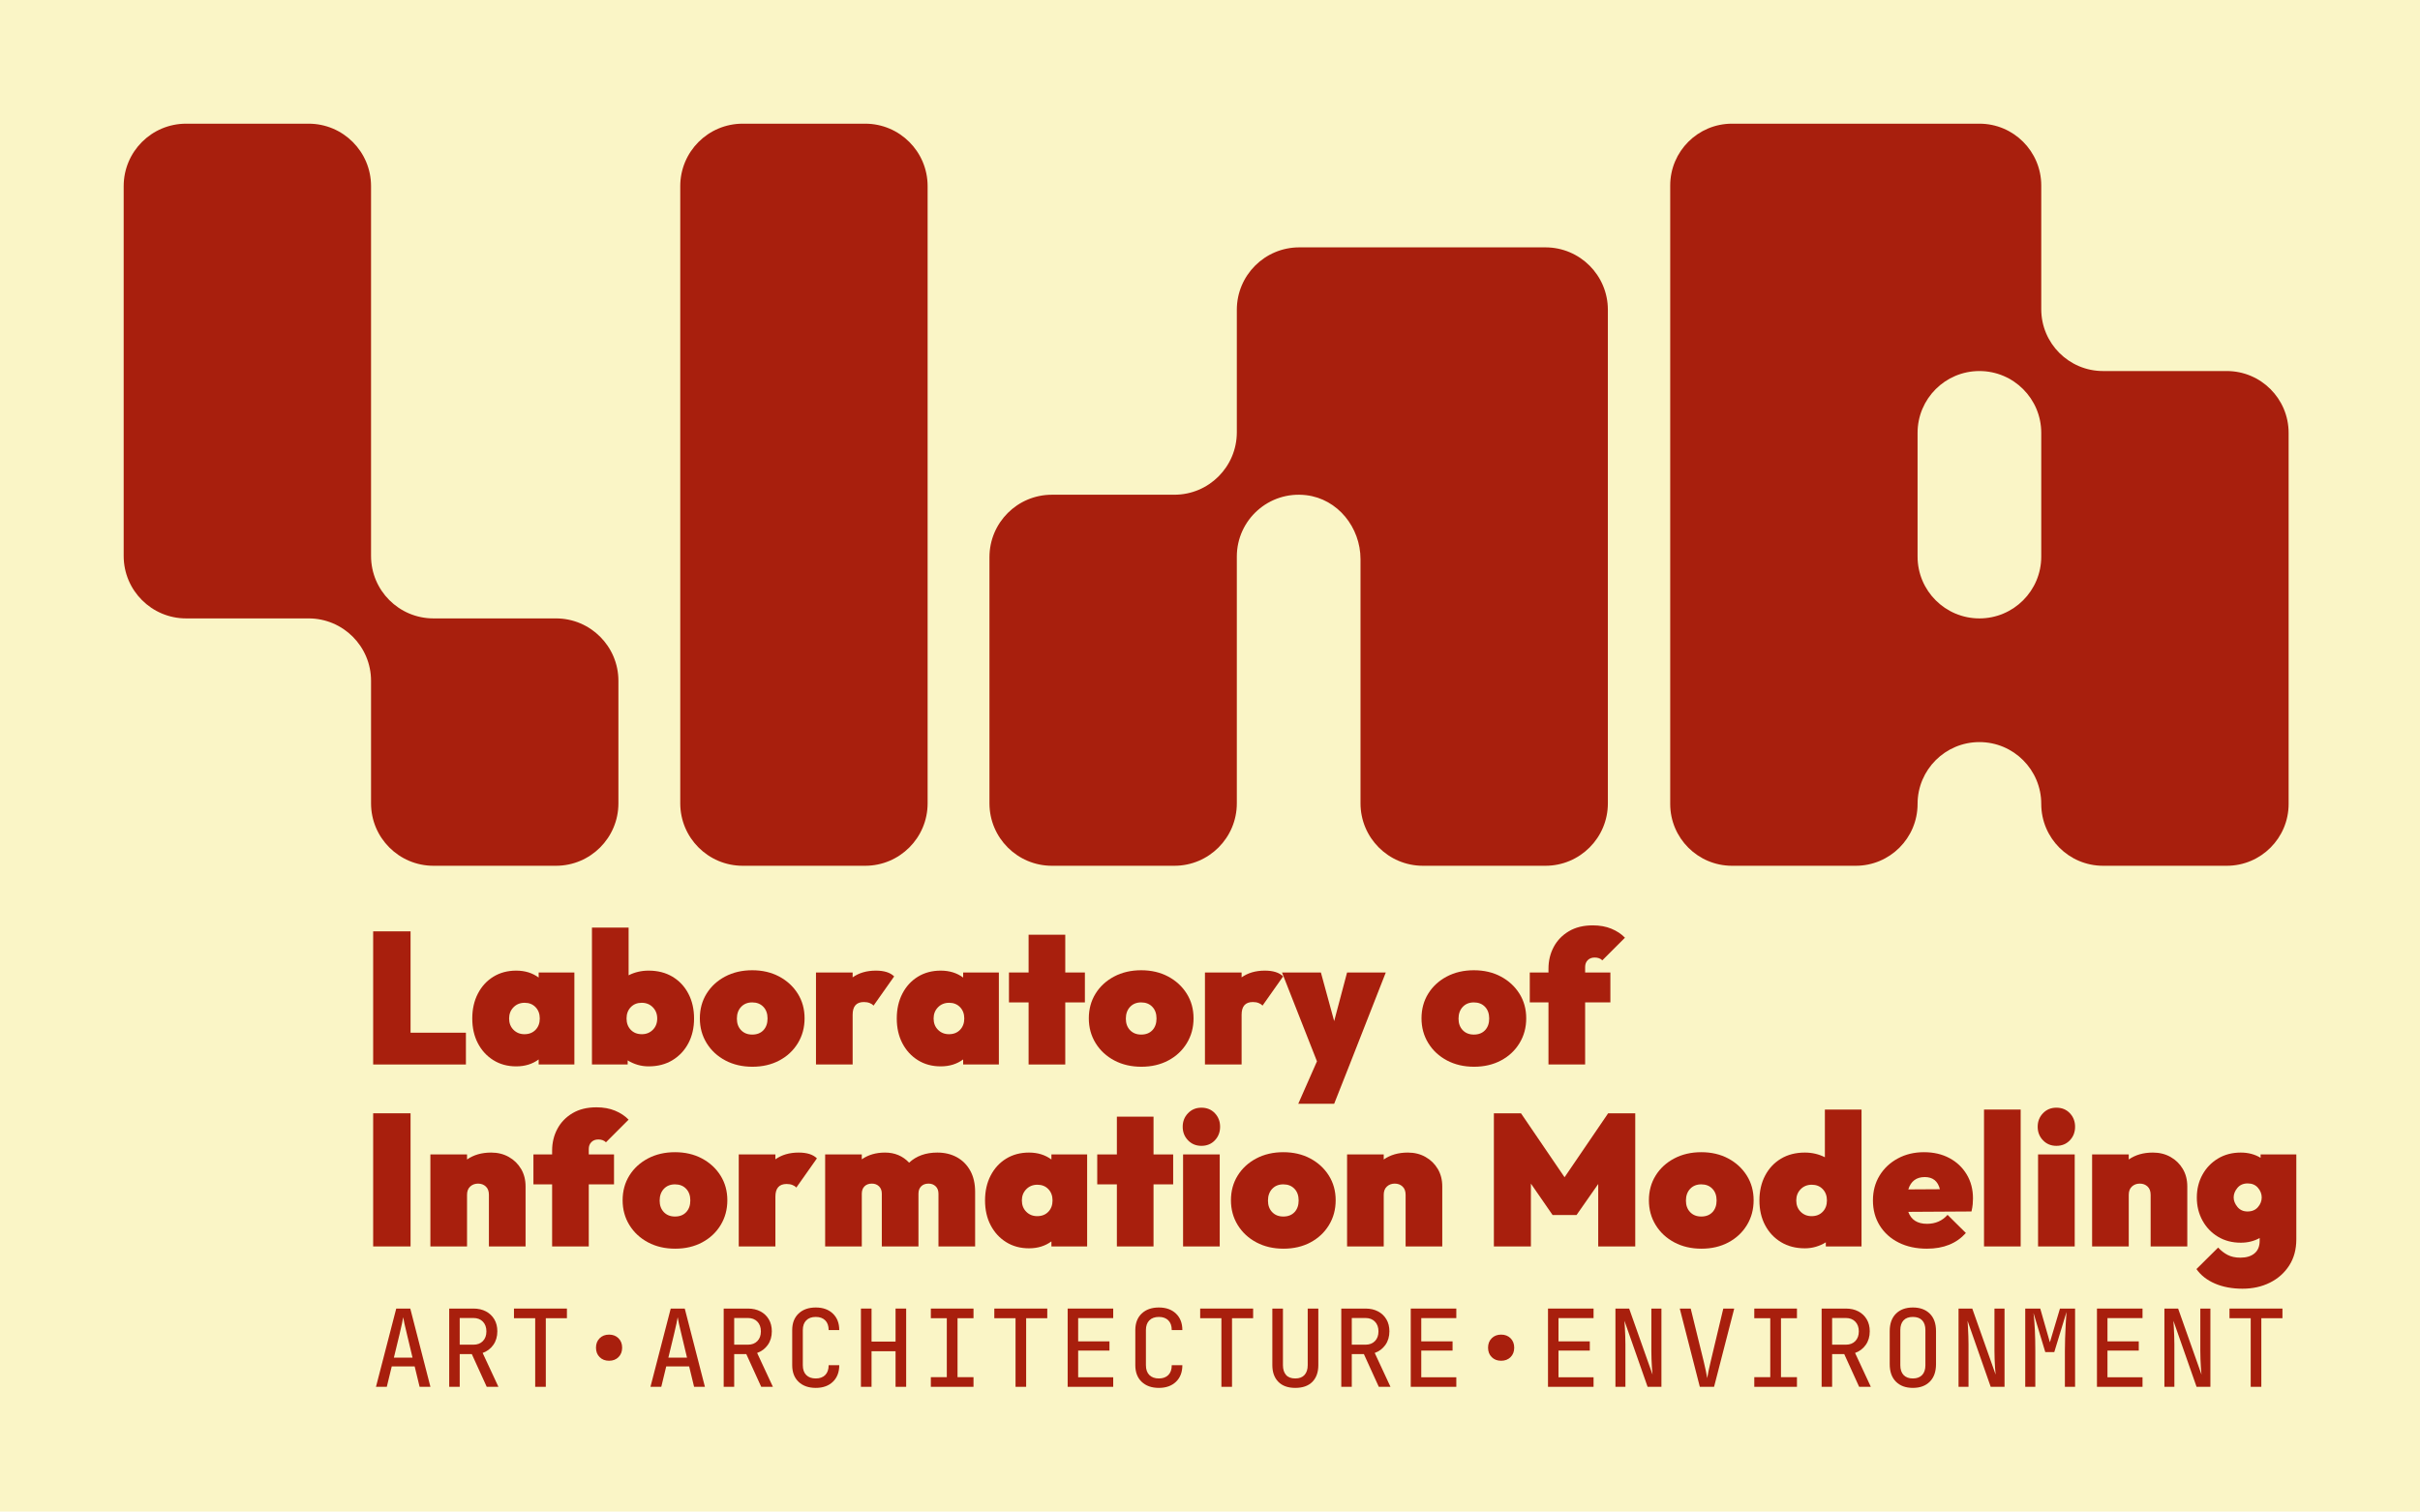
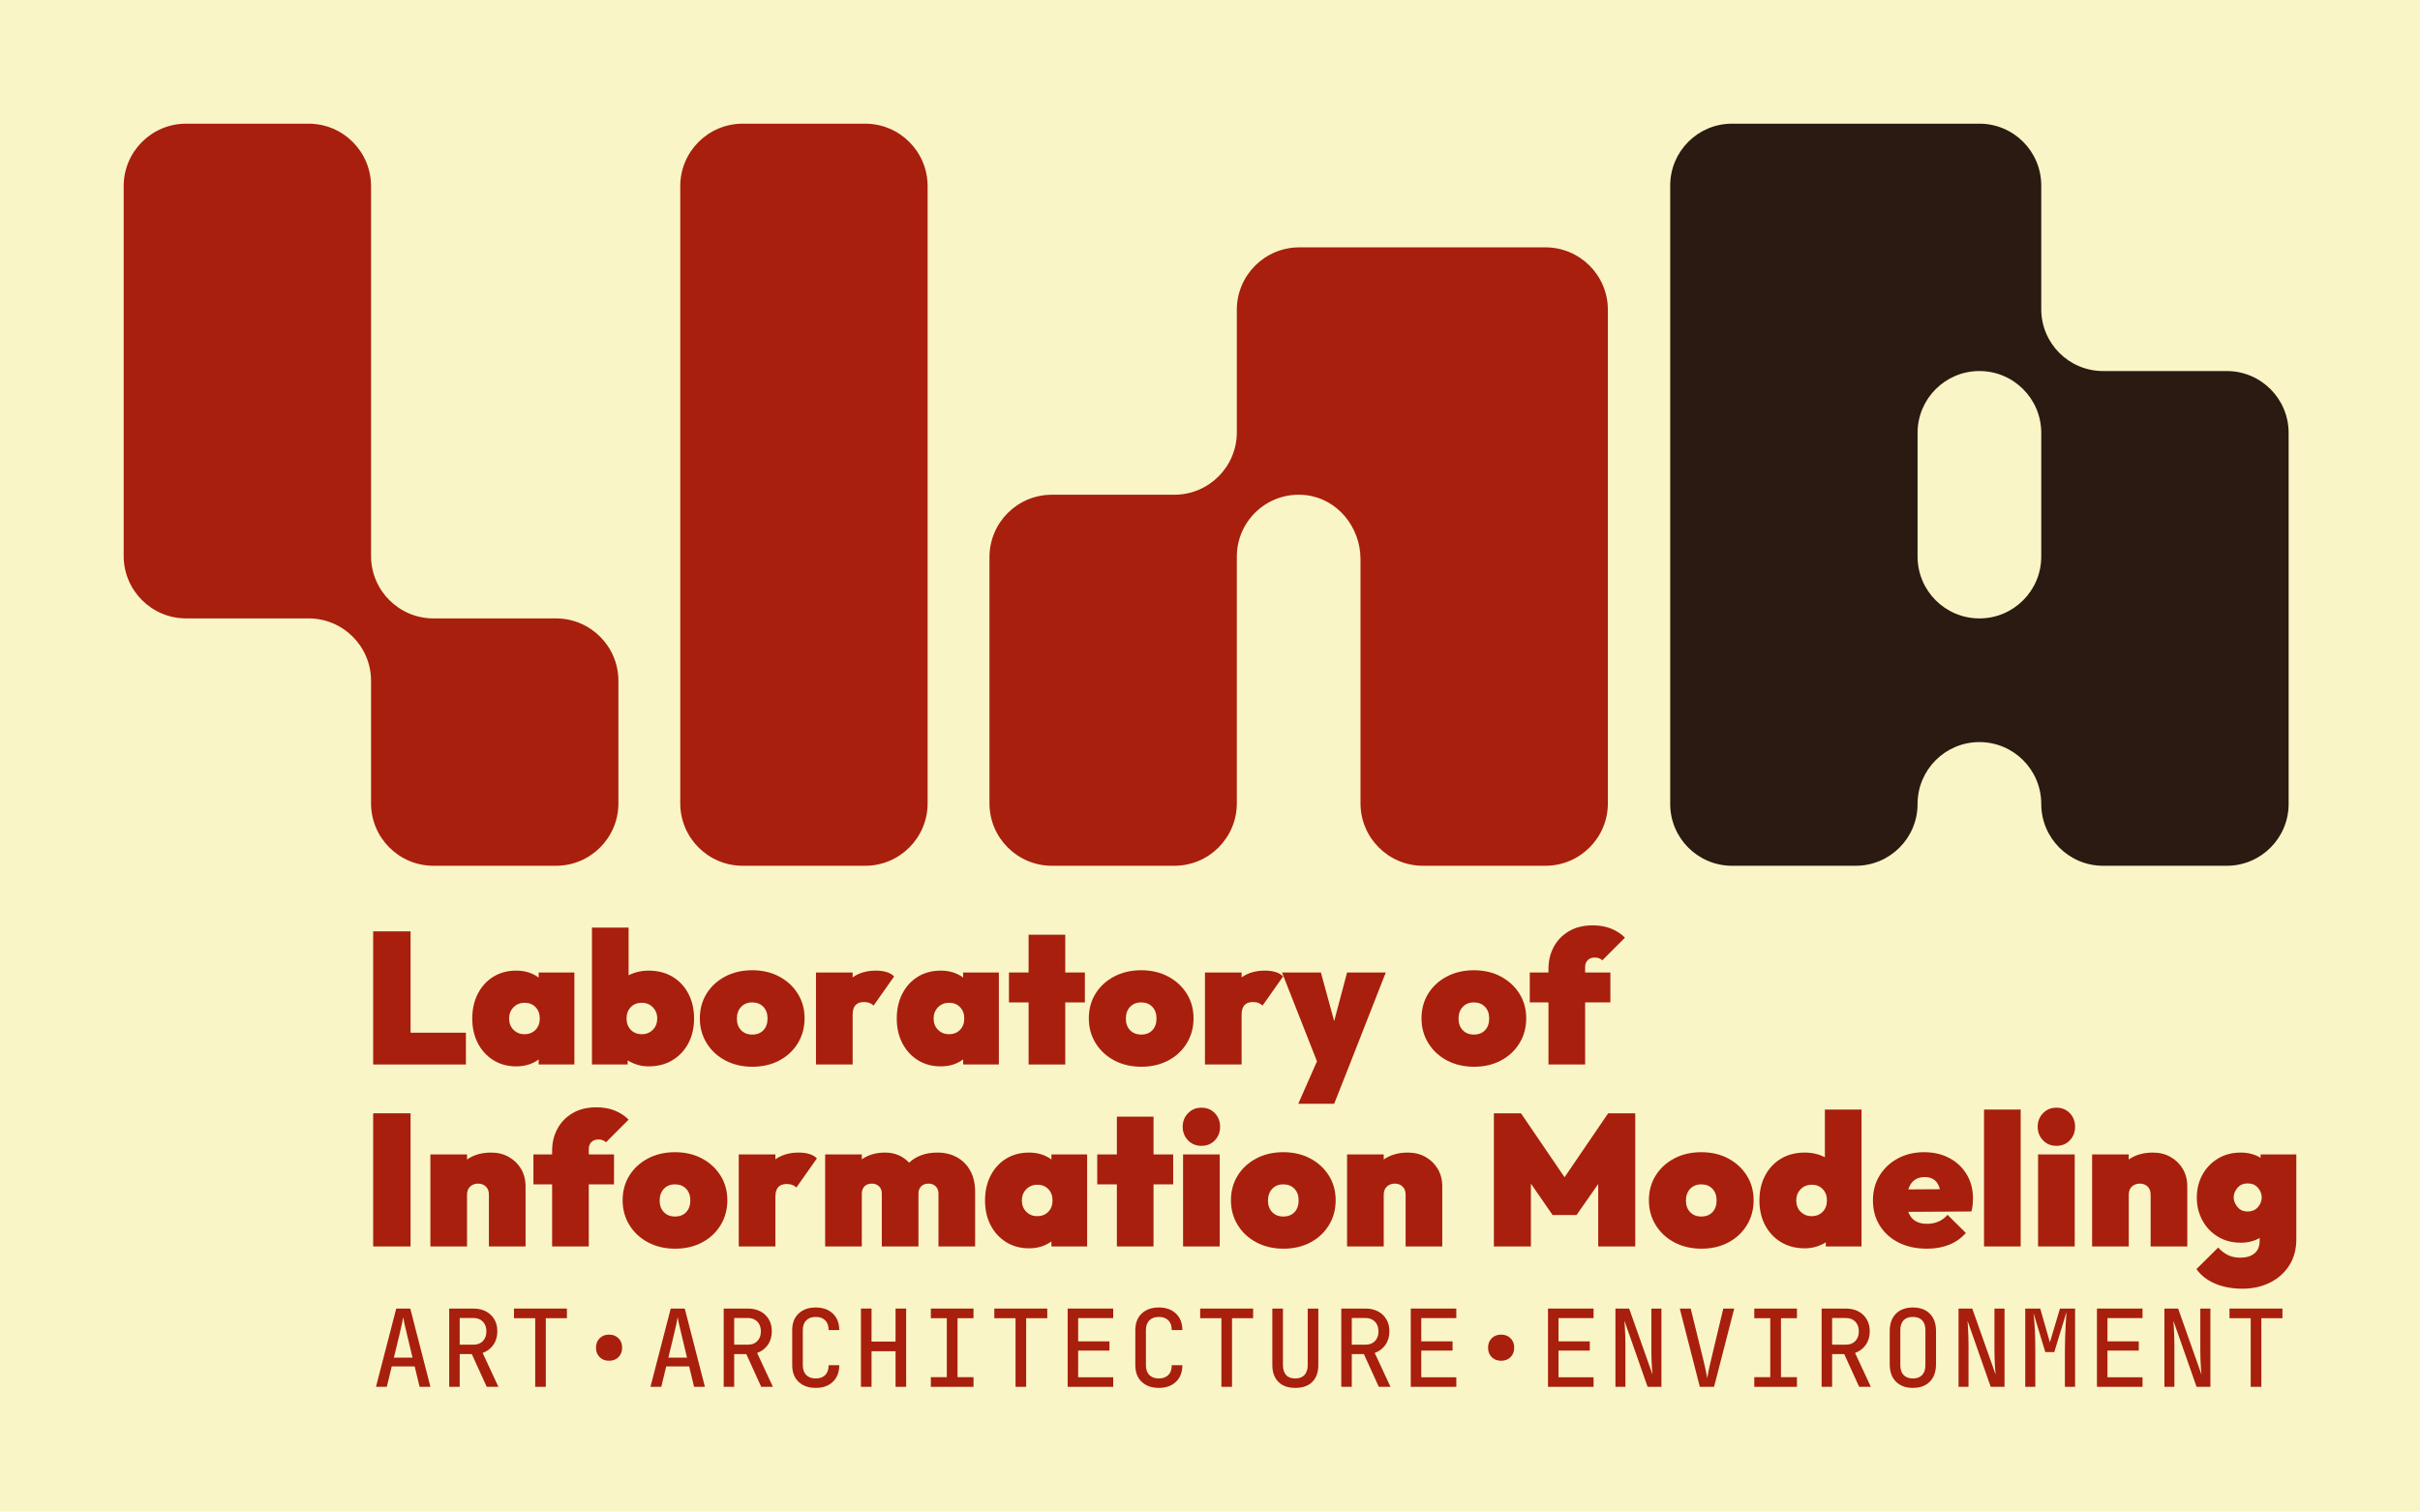
<svg xmlns="http://www.w3.org/2000/svg" viewBox="0 0 1222.89 763.842" width="293.49" height="183.32" role="img" aria-label="LINA — Laboratory of Information Modeling">
  <rect width="1222.89" height="763.842" fill="#FAF5C6" />
  <g transform="translate(62.5 62.5)">
    <g id="horiz-preto2">
-       <path d="M0.25 31.25A31.25 31.25 0 0 1 31.5 0L156.5 0A31.25 31.25 0 0 1 187.75 31.25L187.75 93.75A31.25 31.25 0 0 0 219 125L281.5 125A31.25 31.25 0 0 1 312.75 156.25L312.75 343.75A31.25 31.25 0 0 1 281.5 375L219 375A31.25 31.25 0 0 1 187.75 343.75L187.75 343.75A31.25 31.25 0 0 0 156.5 312.5L156.5 312.5A31.25 31.25 0 0 0 125.25 343.75L125.25 343.75A31.25 31.25 0 0 1 94 375L31.5 375A31.25 31.25 0 0 1 0.25 343.75ZM187.75 156.25A31.25 31.25 0 0 0 156.5 125L156.5 125A31.25 31.25 0 0 0 125.25 156.25L125.25 218.75A31.25 31.25 0 0 0 156.5 250L156.5 250A31.25 31.25 0 0 0 187.75 218.75Z" fill="#A81F0D" fill-rule="evenodd" transform="matrix(1 0 0 1 781.25 0)" />
+       <path d="M0.25 31.25A31.25 31.25 0 0 1 31.5 0L156.5 0A31.25 31.25 0 0 1 187.75 31.25L187.75 93.75A31.25 31.25 0 0 0 219 125L281.5 125A31.25 31.25 0 0 1 312.75 156.25L312.75 343.75A31.25 31.25 0 0 1 281.5 375L219 375A31.25 31.25 0 0 1 187.75 343.75L187.75 343.75A31.25 31.25 0 0 0 156.5 312.5L156.5 312.5A31.25 31.25 0 0 0 125.25 343.75L125.25 343.75A31.25 31.25 0 0 1 94 375L31.5 375A31.25 31.25 0 0 1 0.25 343.75ZM187.75 156.25A31.25 31.25 0 0 0 156.5 125L156.5 125A31.25 31.25 0 0 0 125.25 156.25L125.25 218.75A31.25 31.25 0 0 0 156.5 250L156.5 250A31.25 31.25 0 0 0 187.75 218.75Z" fill="#2A1A12" fill-rule="evenodd" transform="matrix(1 0 0 1 781.25 0)" />
      <path d="M750 94.054 L750 343.446 C750 360.871 735.871 375 718.446 375 L656.554 375 C639.129 375 625 360.871 625 343.446 L625 220.063 C625 204.025 613.496 189.621 597.575 187.729 C578.617 185.475 562.5 200.242 562.5 218.75 L562.5 343.446 C562.5 360.871 548.371 375 530.946 375 L469.054 375 C451.629 375 437.5 360.871 437.5 343.446 L437.5 219.054 C437.5 201.629 451.629 187.5 469.054 187.5 L530.946 187.5 C548.371 187.5 562.5 173.371 562.5 155.946 L562.5 94.054 C562.5 76.629 576.629 62.5 594.054 62.5 L718.446 62.5 C735.871 62.5 750 76.629 750 94.054" fill="#A81F0D" />
      <path d="M406.25 31.554 L406.25 343.446 C406.25 360.871 392.121 375 374.696 375 L312.804 375 C295.379 375 281.25 360.871 281.25 343.446 L281.25 31.554 C281.25 14.129 295.379 0 312.804 0 L374.696 0 C392.121 0 406.25 14.129 406.25 31.554" fill="#A81F0D" />
      <path d="M250 281.554 L250 343.446 C250 360.871 235.871 375 218.446 375 L156.554 375 C139.129 375 125 360.871 125 343.446 L125 281.554 C125 264.129 110.871 250 93.446 250 L31.554 250 C14.129 250 0 235.871 0 218.446 L0 31.554 C0 14.129 14.129 0 31.554 0 L93.446 0 C110.871 0 125 14.129 125 31.554 L125 218.446 C125 235.871 139.129 250 156.554 250 L218.446 250 C235.871 250 250 264.129 250 281.554" fill="#A81F0D" />
      <g>
        <g>
          <path d="M126.067 475.423 L126.067 408.14 L144.966 408.14 L144.966 459.358 L172.938 459.358 L172.938 475.423 Z" fill="#A81F0D" />
          <path d="M198.358 476.368 C194.011 476.368 190.168 475.329 186.829 473.25 C183.49 471.171 180.876 468.32 178.986 464.698 C177.096 461.075 176.151 456.901 176.151 452.176 C176.151 447.452 177.096 443.262 178.986 439.608 C180.876 435.954 183.49 433.104 186.829 431.056 C190.168 429.009 194.011 427.985 198.358 427.985 C202.768 427.985 206.548 429.15 209.698 431.481 L209.698 428.93 L227.747 428.93 L227.747 475.423 L209.698 475.423 L209.698 472.872 C206.548 475.203 202.768 476.368 198.358 476.368 Z M202.516 460.114 C204.847 460.114 206.721 459.374 208.139 457.894 C209.556 456.413 210.265 454.507 210.265 452.176 C210.265 449.846 209.556 447.94 208.139 446.459 C206.721 444.979 204.878 444.239 202.61 444.239 C200.342 444.239 198.468 444.995 196.988 446.507 C195.507 448.019 194.767 449.909 194.767 452.176 C194.767 454.507 195.507 456.413 196.988 457.894 C198.468 459.374 200.311 460.114 202.516 460.114 Z" fill="#A81F0D" />
          <path d="M236.63 475.423 L236.63 406.25 L255.152 406.25 L255.152 430.347 C258.238 428.772 261.609 427.985 265.263 427.985 C269.862 427.985 273.878 429.009 277.311 431.056 C280.745 433.104 283.422 435.954 285.344 439.608 C287.265 443.262 288.226 447.452 288.226 452.176 C288.226 456.901 287.265 461.075 285.344 464.698 C283.422 468.32 280.745 471.171 277.311 473.25 C273.878 475.329 269.862 476.368 265.263 476.368 C263.31 476.368 261.436 476.1 259.64 475.565 C257.845 475.029 256.191 474.289 254.679 473.344 L254.679 475.423 Z M261.861 460.114 C264.066 460.114 265.909 459.374 267.389 457.894 C268.87 456.413 269.61 454.507 269.61 452.176 C269.61 449.909 268.87 448.019 267.389 446.507 C265.909 444.995 264.034 444.239 261.766 444.239 C259.498 444.239 257.656 444.979 256.238 446.459 C254.821 447.94 254.112 449.846 254.112 452.176 C254.112 454.507 254.821 456.413 256.238 457.894 C257.656 459.374 259.53 460.114 261.861 460.114 Z" fill="#A81F0D" />
          <path d="M317.709 476.557 C312.607 476.557 308.055 475.502 304.054 473.391 C300.054 471.281 296.904 468.367 294.605 464.65 C292.305 460.933 291.155 456.744 291.155 452.082 C291.155 447.42 292.289 443.262 294.557 439.608 C296.825 435.954 299.96 433.072 303.96 430.962 C307.96 428.851 312.512 427.796 317.615 427.796 C322.718 427.796 327.254 428.851 331.223 430.962 C335.192 433.072 338.326 435.954 340.625 439.608 C342.925 443.262 344.075 447.42 344.075 452.082 C344.075 456.744 342.941 460.933 340.673 464.65 C338.405 468.367 335.286 471.281 331.317 473.391 C327.348 475.502 322.812 476.557 317.709 476.557 Z M317.615 460.303 C320.009 460.303 321.899 459.563 323.285 458.083 C324.671 456.602 325.364 454.633 325.364 452.176 C325.364 449.72 324.655 447.751 323.238 446.27 C321.82 444.79 319.946 444.05 317.615 444.05 C315.284 444.05 313.41 444.806 311.992 446.318 C310.575 447.83 309.866 449.814 309.866 452.271 C309.866 454.665 310.575 456.602 311.992 458.083 C313.41 459.563 315.284 460.303 317.615 460.303 Z" fill="#A81F0D" />
          <path d="M349.839 475.423 L349.839 428.93 L368.361 428.93 L368.361 431.387 C371.574 429.119 375.479 427.985 380.078 427.985 C384.299 427.985 387.386 428.961 389.339 430.914 L378.944 445.656 C378.503 445.152 377.858 444.727 377.007 444.38 C376.157 444.034 375.164 443.861 374.031 443.861 C370.251 443.861 368.361 446.003 368.361 450.286 L368.361 475.423 Z" fill="#A81F0D" />
          <path d="M412.868 476.368 C408.521 476.368 404.678 475.329 401.34 473.25 C398.001 471.171 395.386 468.32 393.496 464.698 C391.606 461.075 390.661 456.901 390.661 452.176 C390.661 447.452 391.606 443.262 393.496 439.608 C395.386 435.954 398.001 433.104 401.34 431.056 C404.678 429.009 408.521 427.985 412.868 427.985 C417.278 427.985 421.058 429.15 424.208 431.481 L424.208 428.93 L442.257 428.93 L442.257 475.423 L424.208 475.423 L424.208 472.872 C421.058 475.203 417.278 476.368 412.868 476.368 Z M417.026 460.114 C419.357 460.114 421.231 459.374 422.649 457.894 C424.066 456.413 424.775 454.507 424.775 452.176 C424.775 449.846 424.066 447.94 422.649 446.459 C421.231 444.979 419.389 444.239 417.121 444.239 C414.853 444.239 412.979 444.995 411.498 446.507 C410.018 448.019 409.277 449.909 409.277 452.176 C409.277 454.507 410.018 456.413 411.498 457.894 C412.979 459.374 414.821 460.114 417.026 460.114 Z" fill="#A81F0D" />
          <path d="M457.282 475.423 L457.282 444.05 L447.36 444.05 L447.36 428.93 L457.282 428.93 L457.282 409.841 L475.804 409.841 L475.804 428.93 L485.726 428.93 L485.726 444.05 L475.804 444.05 L475.804 475.423 Z" fill="#A81F0D" />
          <path d="M514.264 476.557 C509.161 476.557 504.61 475.502 500.609 473.391 C496.609 471.281 493.459 468.367 491.159 464.65 C488.86 460.933 487.71 456.744 487.71 452.082 C487.71 447.42 488.844 443.262 491.112 439.608 C493.38 435.954 496.514 433.072 500.515 430.962 C504.515 428.851 509.067 427.796 514.17 427.796 C519.273 427.796 523.809 428.851 527.777 430.962 C531.746 433.072 534.881 435.954 537.18 439.608 C539.479 443.262 540.629 447.42 540.629 452.082 C540.629 456.744 539.495 460.933 537.227 464.65 C534.959 468.367 531.841 471.281 527.872 473.391 C523.903 475.502 519.367 476.557 514.264 476.557 Z M514.17 460.303 C516.564 460.303 518.454 459.563 519.84 458.083 C521.226 456.602 521.919 454.633 521.919 452.176 C521.919 449.72 521.21 447.751 519.792 446.27 C518.375 444.79 516.501 444.05 514.17 444.05 C511.839 444.05 509.964 444.806 508.547 446.318 C507.13 447.83 506.421 449.814 506.421 452.271 C506.421 454.665 507.13 456.602 508.547 458.083 C509.964 459.563 511.839 460.303 514.17 460.303 Z" fill="#A81F0D" />
          <path d="M546.394 475.423 L546.394 428.93 L564.916 428.93 L564.916 431.387 C568.129 429.119 572.035 427.985 576.633 427.985 C580.854 427.985 583.941 428.961 585.894 430.914 L575.499 445.656 C575.058 445.152 574.413 444.727 573.562 444.38 C572.712 444.034 571.72 443.861 570.586 443.861 C566.806 443.861 564.916 446.003 564.916 450.286 L564.916 475.423 Z" fill="#A81F0D" />
          <path d="M593.548 495.268 L602.998 473.817 L585.327 428.93 L604.982 428.93 L611.692 453.499 L618.212 428.93 L637.773 428.93 L619.535 475.423 L611.692 495.268 Z" fill="#A81F0D" />
          <path d="M682.377 476.557 C677.274 476.557 672.722 475.502 668.722 473.391 C664.721 471.281 661.571 468.367 659.272 464.65 C656.972 460.933 655.823 456.744 655.823 452.082 C655.823 447.42 656.957 443.262 659.225 439.608 C661.492 435.954 664.627 433.072 668.627 430.962 C672.628 428.851 677.179 427.796 682.282 427.796 C687.385 427.796 691.921 428.851 695.89 430.962 C699.859 433.072 702.993 435.954 705.292 439.608 C707.592 443.262 708.742 447.42 708.742 452.082 C708.742 456.744 707.608 460.933 705.34 464.65 C703.072 468.367 699.953 471.281 695.984 473.391 C692.015 475.502 687.48 476.557 682.377 476.557 Z M682.282 460.303 C684.676 460.303 686.566 459.563 687.952 458.083 C689.338 456.602 690.031 454.633 690.031 452.176 C690.031 449.72 689.322 447.751 687.905 446.27 C686.487 444.79 684.613 444.05 682.282 444.05 C679.951 444.05 678.077 444.806 676.659 446.318 C675.242 447.83 674.533 449.814 674.533 452.271 C674.533 454.665 675.242 456.602 676.659 458.083 C678.077 459.563 679.951 460.303 682.282 460.303 Z" fill="#A81F0D" />
          <path d="M719.986 475.423 L719.986 444.05 L710.536 444.05 L710.536 428.93 L719.986 428.93 L719.986 427.04 C719.986 423.008 720.868 419.338 722.632 416.031 C724.396 412.723 726.947 410.077 730.286 408.093 C733.625 406.108 737.657 405.116 742.382 405.116 C745.91 405.116 749.044 405.683 751.785 406.817 C754.525 407.951 756.809 409.463 758.636 411.353 L747.202 422.787 C746.257 421.842 744.965 421.37 743.327 421.37 C741.878 421.37 740.713 421.811 739.831 422.693 C738.949 423.575 738.508 424.74 738.508 426.189 L738.508 428.93 L751.265 428.93 L751.265 444.05 L738.508 444.05 L738.508 475.423 Z" fill="#A81F0D" />
        </g>
        <g>
          <path d="M126.067 567.366 L126.067 500.083 L144.966 500.083 L144.966 567.366 Z" fill="#A81F0D" />
          <path d="M154.983 567.366 L154.983 520.873 L173.505 520.873 L173.505 523.425 C176.844 521.094 180.907 519.928 185.695 519.928 C189.034 519.928 192.011 520.668 194.625 522.149 C197.24 523.629 199.303 525.645 200.815 528.197 C202.327 530.748 203.083 533.693 203.083 537.032 L203.083 567.366 L184.561 567.366 L184.561 541.285 C184.561 539.458 184.041 538.056 183.002 537.08 C181.963 536.103 180.655 535.615 179.08 535.615 C177.505 535.615 176.182 536.103 175.111 537.08 C174.04 538.056 173.505 539.458 173.505 541.285 L173.505 567.366 Z" fill="#A81F0D" />
          <path d="M216.5 567.366 L216.5 535.993 L207.051 535.993 L207.051 520.873 L216.5 520.873 L216.5 518.983 C216.5 514.951 217.382 511.281 219.146 507.974 C220.91 504.667 223.462 502.021 226.801 500.036 C230.14 498.052 234.172 497.059 238.897 497.059 C242.425 497.059 245.559 497.626 248.299 498.76 C251.04 499.894 253.323 501.406 255.15 503.296 L243.716 514.731 C242.771 513.786 241.48 513.313 239.842 513.313 C238.393 513.313 237.227 513.754 236.345 514.636 C235.463 515.518 235.022 516.684 235.022 518.133 L235.022 520.873 L247.779 520.873 L247.779 535.993 L235.022 535.993 L235.022 567.366 Z" fill="#A81F0D" />
          <path d="M278.681 568.5 C273.578 568.5 269.026 567.445 265.026 565.335 C261.025 563.224 257.876 560.31 255.576 556.593 C253.277 552.877 252.127 548.687 252.127 544.025 C252.127 539.363 253.261 535.205 255.529 531.551 C257.797 527.897 260.931 525.015 264.931 522.905 C268.932 520.794 273.483 519.739 278.586 519.739 C283.689 519.739 288.225 520.794 292.194 522.905 C296.163 525.015 299.297 527.897 301.597 531.551 C303.896 535.205 305.046 539.363 305.046 544.025 C305.046 548.687 303.912 552.877 301.644 556.593 C299.376 560.31 296.258 563.224 292.289 565.335 C288.32 567.445 283.784 568.5 278.681 568.5 Z M278.586 552.247 C280.98 552.247 282.87 551.506 284.256 550.026 C285.642 548.545 286.335 546.577 286.335 544.12 C286.335 541.663 285.627 539.694 284.209 538.214 C282.792 536.733 280.917 535.993 278.586 535.993 C276.255 535.993 274.381 536.749 272.964 538.261 C271.546 539.773 270.838 541.757 270.838 544.214 C270.838 546.608 271.546 548.545 272.964 550.026 C274.381 551.506 276.255 552.247 278.586 552.247 Z" fill="#A81F0D" />
          <path d="M310.811 567.366 L310.811 520.873 L329.332 520.873 L329.332 523.33 C332.545 521.062 336.451 519.928 341.05 519.928 C345.271 519.928 348.358 520.905 350.311 522.858 L339.916 537.599 C339.475 537.095 338.829 536.67 337.979 536.324 C337.128 535.977 336.136 535.804 335.002 535.804 C331.222 535.804 329.332 537.946 329.332 542.23 L329.332 567.366 Z" fill="#A81F0D" />
          <path d="M354.469 567.366 L354.469 520.873 L372.991 520.873 L372.991 523.33 C376.267 521.062 380.173 519.928 384.709 519.928 C389.623 519.928 393.686 521.629 396.899 525.031 C400.553 521.629 405.309 519.928 411.168 519.928 C414.885 519.928 418.177 520.716 421.043 522.291 C423.91 523.866 426.162 526.133 427.8 529.094 C429.438 532.055 430.257 535.615 430.257 539.773 L430.257 567.366 L411.735 567.366 L411.735 540.718 C411.735 539.143 411.263 537.899 410.318 536.985 C409.373 536.072 408.176 535.615 406.727 535.615 C405.152 535.615 403.908 536.072 402.994 536.985 C402.081 537.899 401.624 539.143 401.624 540.718 L401.624 567.366 L383.102 567.366 L383.102 540.718 C383.102 539.143 382.63 537.899 381.685 536.985 C380.74 536.072 379.543 535.615 378.094 535.615 C376.519 535.615 375.274 536.072 374.361 536.985 C373.448 537.899 372.991 539.143 372.991 540.718 L372.991 567.366 Z" fill="#A81F0D" />
          <path d="M457.472 568.311 C453.125 568.311 449.282 567.272 445.944 565.193 C442.605 563.114 439.99 560.263 438.1 556.641 C436.21 553.018 435.265 548.845 435.265 544.12 C435.265 539.395 436.21 535.205 438.1 531.551 C439.99 527.897 442.605 525.047 445.944 522.999 C449.282 520.952 453.125 519.928 457.472 519.928 C461.882 519.928 465.662 521.094 468.812 523.425 L468.812 520.873 L486.861 520.873 L486.861 567.366 L468.812 567.366 L468.812 564.815 C465.662 567.146 461.882 568.311 457.472 568.311 Z M461.63 552.058 C463.961 552.058 465.835 551.317 467.253 549.837 C468.67 548.356 469.379 546.451 469.379 544.12 C469.379 541.789 468.67 539.883 467.253 538.403 C465.835 536.922 463.993 536.182 461.725 536.182 C459.457 536.182 457.583 536.938 456.102 538.45 C454.622 539.962 453.881 541.852 453.881 544.12 C453.881 546.451 454.622 548.356 456.102 549.837 C457.583 551.317 459.425 552.058 461.63 552.058 Z" fill="#A81F0D" />
          <path d="M501.887 567.366 L501.887 535.993 L491.964 535.993 L491.964 520.873 L501.887 520.873 L501.887 501.784 L520.408 501.784 L520.408 520.873 L530.331 520.873 L530.331 535.993 L520.408 535.993 L520.408 567.366 Z" fill="#A81F0D" />
          <path d="M544.6 516.526 C541.891 516.526 539.639 515.597 537.843 513.738 C536.048 511.88 535.15 509.596 535.15 506.887 C535.15 504.178 536.048 501.895 537.843 500.036 C539.639 498.178 541.891 497.248 544.6 497.248 C547.372 497.248 549.64 498.178 551.404 500.036 C553.168 501.895 554.05 504.178 554.05 506.887 C554.05 509.596 553.168 511.88 551.404 513.738 C549.64 515.597 547.372 516.526 544.6 516.526 Z M535.339 567.366 L535.339 520.873 L553.861 520.873 L553.861 567.366 Z" fill="#A81F0D" />
          <path d="M586.085 568.5 C580.982 568.5 576.43 567.445 572.43 565.335 C568.429 563.224 565.279 560.31 562.98 556.593 C560.68 552.877 559.531 548.687 559.531 544.025 C559.531 539.363 560.665 535.205 562.933 531.551 C565.201 527.897 568.335 525.015 572.335 522.905 C576.336 520.794 580.887 519.739 585.99 519.739 C591.093 519.739 595.629 520.794 599.598 522.905 C603.567 525.015 606.701 527.897 609.001 531.551 C611.3 535.205 612.45 539.363 612.45 544.025 C612.45 548.687 611.316 552.877 609.048 556.593 C606.78 560.31 603.661 563.224 599.692 565.335 C595.724 567.445 591.188 568.5 586.085 568.5 Z M585.99 552.247 C588.384 552.247 590.274 551.506 591.66 550.026 C593.046 548.545 593.739 546.577 593.739 544.12 C593.739 541.663 593.03 539.694 591.613 538.214 C590.195 536.733 588.321 535.993 585.99 535.993 C583.659 535.993 581.785 536.749 580.368 538.261 C578.95 539.773 578.241 541.757 578.241 544.214 C578.241 546.608 578.95 548.545 580.368 550.026 C581.785 551.506 583.659 552.247 585.99 552.247 Z" fill="#A81F0D" />
          <path d="M618.214 567.366 L618.214 520.873 L636.736 520.873 L636.736 523.425 C640.075 521.094 644.138 519.928 648.926 519.928 C652.265 519.928 655.242 520.668 657.856 522.149 C660.471 523.629 662.534 525.645 664.046 528.197 C665.558 530.748 666.314 533.693 666.314 537.032 L666.314 567.366 L647.792 567.366 L647.792 541.285 C647.792 539.458 647.272 538.056 646.233 537.08 C645.193 536.103 643.886 535.615 642.311 535.615 C640.736 535.615 639.413 536.103 638.342 537.08 C637.271 538.056 636.736 539.458 636.736 541.285 L636.736 567.366 Z" fill="#A81F0D" />
          <path d="M692.395 567.366 L692.395 500.083 L706.098 500.083 L728.116 532.402 L750.134 500.083 L763.836 500.083 L763.836 567.366 L745.125 567.366 L745.125 535.804 L734.164 551.491 L722.068 551.491 L711.106 535.615 L711.106 567.366 Z" fill="#A81F0D" />
          <path d="M797.289 568.5 C792.186 568.5 787.634 567.445 783.634 565.335 C779.633 563.224 776.483 560.31 774.184 556.593 C771.884 552.877 770.735 548.687 770.735 544.025 C770.735 539.363 771.869 535.205 774.137 531.551 C776.404 527.897 779.539 525.015 783.539 522.905 C787.54 520.794 792.091 519.739 797.194 519.739 C802.297 519.739 806.833 520.794 810.802 522.905 C814.771 525.015 817.905 527.897 820.204 531.551 C822.504 535.205 823.654 539.363 823.654 544.025 C823.654 548.687 822.52 552.877 820.252 556.593 C817.984 560.31 814.865 563.224 810.896 565.335 C806.927 567.445 802.392 568.5 797.289 568.5 Z M797.194 552.247 C799.588 552.247 801.478 551.506 802.864 550.026 C804.25 548.545 804.943 546.577 804.943 544.12 C804.943 541.663 804.234 539.694 802.817 538.214 C801.399 536.733 799.525 535.993 797.194 535.993 C794.863 535.993 792.989 536.749 791.571 538.261 C790.154 539.773 789.445 541.757 789.445 544.214 C789.445 546.608 790.154 548.545 791.571 550.026 C792.989 551.506 794.863 552.247 797.194 552.247 Z" fill="#A81F0D" />
          <path d="M849.546 568.311 C844.947 568.311 840.931 567.272 837.498 565.193 C834.064 563.114 831.387 560.263 829.465 556.641 C827.544 553.018 826.583 548.845 826.583 544.12 C826.583 539.395 827.544 535.205 829.465 531.551 C831.387 527.897 834.064 525.047 837.498 522.999 C840.931 520.952 844.947 519.928 849.546 519.928 C853.2 519.928 856.571 520.716 859.658 522.291 L859.658 498.193 L878.179 498.193 L878.179 567.366 L860.13 567.366 L860.13 565.287 C858.618 566.232 856.964 566.973 855.169 567.508 C853.373 568.044 851.499 568.311 849.546 568.311 Z M852.948 552.058 C855.279 552.058 857.153 551.317 858.571 549.837 C859.988 548.356 860.697 546.451 860.697 544.12 C860.697 541.789 859.988 539.883 858.571 538.403 C857.153 536.922 855.311 536.182 853.043 536.182 C850.775 536.182 848.9 536.938 847.42 538.45 C845.94 539.962 845.199 541.852 845.199 544.12 C845.199 546.451 845.94 548.356 847.42 549.837 C848.9 551.317 850.743 552.058 852.948 552.058 Z" fill="#A81F0D" />
          <path d="M911.254 568.5 C905.836 568.5 901.079 567.477 896.984 565.429 C892.889 563.382 889.692 560.515 887.393 556.83 C885.093 553.144 883.944 548.908 883.944 544.12 C883.944 539.395 885.062 535.205 887.298 531.551 C889.535 527.897 892.606 525.015 896.512 522.905 C900.418 520.794 904.828 519.739 909.742 519.739 C914.593 519.739 918.877 520.731 922.593 522.716 C926.31 524.7 929.224 527.456 931.335 530.984 C933.445 534.512 934.5 538.544 934.5 543.08 C934.5 544.025 934.453 545.017 934.359 546.057 C934.264 547.096 934.059 548.309 933.744 549.695 L901.804 549.884 C903.253 553.916 906.403 555.932 911.254 555.932 C915.538 555.932 919.003 554.42 921.649 551.396 L930.909 560.562 C926.184 565.854 919.633 568.5 911.254 568.5 Z M910.12 532.307 C905.899 532.307 903.127 534.386 901.804 538.544 L917.774 538.45 C916.766 534.355 914.215 532.307 910.12 532.307 Z" fill="#A81F0D" />
          <path d="M940.076 567.366 L940.076 498.193 L958.597 498.193 L958.597 567.366 Z" fill="#A81F0D" />
          <path d="M976.647 516.526 C973.938 516.526 971.685 515.597 969.89 513.738 C968.094 511.88 967.197 509.596 967.197 506.887 C967.197 504.178 968.094 501.895 969.89 500.036 C971.685 498.178 973.938 497.248 976.647 497.248 C979.419 497.248 981.686 498.178 983.45 500.036 C985.214 501.895 986.096 504.178 986.096 506.887 C986.096 509.596 985.214 511.88 983.45 513.738 C981.686 515.597 979.419 516.526 976.647 516.526 Z M967.386 567.366 L967.386 520.873 L985.907 520.873 L985.907 567.366 Z" fill="#A81F0D" />
          <path d="M994.696 567.366 L994.696 520.873 L1013.217 520.873 L1013.217 523.425 C1016.556 521.094 1020.62 519.928 1025.408 519.928 C1028.747 519.928 1031.723 520.668 1034.338 522.149 C1036.952 523.629 1039.016 525.645 1040.528 528.197 C1042.039 530.748 1042.795 533.693 1042.795 537.032 L1042.795 567.366 L1024.274 567.366 L1024.274 541.285 C1024.274 539.458 1023.754 538.056 1022.715 537.08 C1021.675 536.103 1020.368 535.615 1018.793 535.615 C1017.218 535.615 1015.895 536.103 1014.824 537.08 C1013.753 538.056 1013.217 539.458 1013.217 541.285 L1013.217 567.366 Z" fill="#A81F0D" />
          <path d="M1069.822 565.476 C1065.475 565.476 1061.632 564.468 1058.293 562.452 C1054.954 560.436 1052.34 557.696 1050.45 554.231 C1048.56 550.766 1047.615 546.923 1047.615 542.702 C1047.615 538.418 1048.56 534.56 1050.45 531.126 C1052.34 527.693 1054.954 524.968 1058.293 522.952 C1061.632 520.936 1065.475 519.928 1069.822 519.928 C1073.602 519.928 1076.941 520.81 1079.839 522.574 L1079.839 520.873 L1097.888 520.873 L1097.888 563.775 C1097.888 568.878 1096.691 573.288 1094.297 577.005 C1091.903 580.722 1088.659 583.604 1084.564 585.652 C1080.469 587.699 1075.838 588.723 1070.672 588.723 C1065.444 588.723 1060.813 587.857 1056.781 586.124 C1052.749 584.392 1049.631 581.951 1047.426 578.801 L1058.388 567.933 C1059.837 569.508 1061.443 570.752 1063.207 571.666 C1064.971 572.579 1067.113 573.036 1069.633 573.036 C1072.657 573.036 1075.035 572.312 1076.768 570.863 C1078.5 569.414 1079.366 567.303 1079.366 564.531 L1079.366 563.114 C1076.531 564.689 1073.35 565.476 1069.822 565.476 Z M1073.224 549.695 C1075.492 549.695 1077.256 548.955 1078.516 547.474 C1079.776 545.994 1080.406 544.372 1080.406 542.608 C1080.406 540.844 1079.776 539.222 1078.516 537.741 C1077.256 536.261 1075.523 535.52 1073.318 535.52 C1071.113 535.52 1069.381 536.276 1068.121 537.788 C1066.861 539.3 1066.231 540.907 1066.231 542.608 C1066.231 544.246 1066.861 545.836 1068.121 547.38 C1069.381 548.923 1071.082 549.695 1073.224 549.695 Z" fill="#A81F0D" />
        </g>
      </g>
      <g>
        <path d="M127.492 638.301 L137.729 598.759 L144.825 598.759 L155.008 638.301 L149.537 638.301 L147.046 628.009 L135.454 628.009 L132.962 638.301 Z M136.537 623.568 L145.962 623.568 L143.146 611.759 C142.604 609.593 142.171 607.751 141.846 606.234 C141.521 604.718 141.322 603.688 141.25 603.147 C141.178 603.688 140.979 604.718 140.654 606.234 C140.329 607.751 139.914 609.575 139.408 611.705 Z" fill="#A81F0D" />
        <path d="M164.497 638.301 L164.497 598.759 L176.739 598.759 C179.158 598.759 181.271 599.238 183.076 600.195 C184.882 601.152 186.29 602.488 187.301 604.203 C188.312 605.918 188.818 607.931 188.818 610.243 C188.818 612.915 188.141 615.208 186.787 617.122 C185.432 619.036 183.636 620.39 181.397 621.184 L189.36 638.301 L183.455 638.301 L175.926 621.78 L169.805 621.78 L169.805 638.301 Z M169.805 617.013 L176.739 617.013 C178.761 617.013 180.359 616.4 181.532 615.172 C182.706 613.944 183.293 612.319 183.293 610.297 C183.293 608.238 182.697 606.595 181.505 605.368 C180.314 604.14 178.725 603.526 176.739 603.526 L169.805 603.526 Z" fill="#A81F0D" />
        <path d="M207.947 638.301 L207.947 603.634 L197.222 603.634 L197.222 598.759 L223.98 598.759 L223.98 603.634 L213.31 603.634 L213.31 638.301 Z" fill="#A81F0D" />
        <path d="M245.278 625.138 C243.328 625.138 241.739 624.524 240.511 623.297 C239.283 622.069 238.669 620.48 238.669 618.53 C238.669 616.58 239.283 614.991 240.511 613.763 C241.739 612.536 243.328 611.922 245.278 611.922 C247.228 611.922 248.817 612.536 250.044 613.763 C251.272 614.991 251.886 616.58 251.886 618.53 C251.886 620.48 251.272 622.069 250.044 623.297 C248.817 624.524 247.228 625.138 245.278 625.138 Z" fill="#A81F0D" />
        <path d="M266.196 638.301 L276.433 598.759 L283.529 598.759 L293.712 638.301 L288.242 638.301 L285.75 628.009 L274.158 628.009 L271.667 638.301 Z M275.242 623.568 L284.667 623.568 L281.85 611.759 C281.308 609.593 280.875 607.751 280.55 606.234 C280.225 604.718 280.026 603.688 279.954 603.147 C279.882 603.688 279.683 604.718 279.358 606.234 C279.033 607.751 278.618 609.575 278.112 611.705 Z" fill="#A81F0D" />
        <path d="M303.2 638.301 L303.2 598.759 L315.442 598.759 C317.861 598.759 319.973 599.238 321.779 600.195 C323.585 601.152 324.993 602.488 326.004 604.203 C327.015 605.918 327.521 607.931 327.521 610.243 C327.521 612.915 326.844 615.208 325.489 617.122 C324.135 619.036 322.339 620.39 320.1 621.184 L328.062 638.301 L322.158 638.301 L314.629 621.78 L308.508 621.78 L308.508 638.301 Z M308.508 617.013 L315.442 617.013 C317.464 617.013 319.062 616.4 320.235 615.172 C321.409 613.944 321.996 612.319 321.996 610.297 C321.996 608.238 321.4 606.595 320.208 605.368 C319.017 604.14 317.428 603.526 315.442 603.526 L308.508 603.526 Z" fill="#A81F0D" />
        <path d="M349.739 638.842 C346.092 638.842 343.194 637.822 341.045 635.782 C338.896 633.742 337.822 630.934 337.822 627.359 L337.822 609.647 C337.822 606.108 338.896 603.318 341.045 601.278 C343.194 599.238 346.092 598.218 349.739 598.218 C353.35 598.218 356.23 599.247 358.378 601.305 C360.527 603.363 361.601 606.144 361.601 609.647 L356.239 609.647 C356.239 607.516 355.661 605.873 354.505 604.718 C353.35 603.562 351.761 602.984 349.739 602.984 C347.68 602.984 346.074 603.562 344.918 604.718 C343.762 605.873 343.185 607.516 343.185 609.647 L343.185 627.359 C343.185 629.526 343.762 631.187 344.918 632.343 C346.074 633.498 347.68 634.076 349.739 634.076 C351.761 634.076 353.35 633.498 354.505 632.343 C355.661 631.187 356.239 629.526 356.239 627.359 L361.601 627.359 C361.601 630.898 360.527 633.697 358.378 635.755 C356.23 637.813 353.35 638.842 349.739 638.842 Z" fill="#A81F0D" />
        <path d="M372.553 638.301 L372.553 598.759 L377.915 598.759 L377.915 615.443 L390.049 615.443 L390.049 598.759 L395.411 598.759 L395.411 638.301 L390.049 638.301 L390.049 620.318 L377.915 620.318 L377.915 638.301 Z" fill="#A81F0D" />
        <path d="M407.878 638.301 L407.878 633.426 L415.949 633.426 L415.949 603.634 L407.878 603.634 L407.878 598.759 L429.436 598.759 L429.436 603.634 L421.365 603.634 L421.365 633.426 L429.436 633.426 L429.436 638.301 Z" fill="#A81F0D" />
        <path d="M450.679 638.301 L450.679 603.634 L439.954 603.634 L439.954 598.759 L466.712 598.759 L466.712 603.634 L456.042 603.634 L456.042 638.301 Z" fill="#A81F0D" />
        <path d="M477.014 638.301 L477.014 598.759 L500.035 598.759 L500.035 603.58 L482.322 603.58 L482.322 615.334 L498.139 615.334 L498.139 619.993 L482.322 619.993 L482.322 633.48 L500.035 633.48 L500.035 638.301 Z" fill="#A81F0D" />
        <path d="M523.118 638.842 C519.471 638.842 516.573 637.822 514.424 635.782 C512.276 633.742 511.201 630.934 511.201 627.359 L511.201 609.647 C511.201 606.108 512.276 603.318 514.424 601.278 C516.573 599.238 519.471 598.218 523.118 598.218 C526.729 598.218 529.609 599.247 531.758 601.305 C533.906 603.363 534.98 606.144 534.98 609.647 L529.618 609.647 C529.618 607.516 529.04 605.873 527.885 604.718 C526.729 603.562 525.14 602.984 523.118 602.984 C521.06 602.984 519.453 603.562 518.297 604.718 C517.142 605.873 516.564 607.516 516.564 609.647 L516.564 627.359 C516.564 629.526 517.142 631.187 518.297 632.343 C519.453 633.498 521.06 634.076 523.118 634.076 C525.14 634.076 526.729 633.498 527.885 632.343 C529.04 631.187 529.618 629.526 529.618 627.359 L534.98 627.359 C534.98 630.898 533.906 633.697 531.758 635.755 C529.609 637.813 526.729 638.842 523.118 638.842 Z" fill="#A81F0D" />
        <path d="M554.707 638.301 L554.707 603.634 L543.982 603.634 L543.982 598.759 L570.74 598.759 L570.74 603.634 L560.069 603.634 L560.069 638.301 Z" fill="#A81F0D" />
        <path d="M592.038 638.842 C588.318 638.842 585.456 637.813 583.452 635.755 C581.448 633.697 580.446 630.898 580.446 627.359 L580.446 598.759 L585.808 598.759 L585.808 627.359 C585.808 629.454 586.323 631.097 587.352 632.288 C588.381 633.48 589.943 634.076 592.038 634.076 C594.096 634.076 595.658 633.48 596.723 632.288 C597.788 631.097 598.321 629.454 598.321 627.359 L598.321 598.759 L603.683 598.759 L603.683 627.359 C603.683 630.934 602.681 633.742 600.677 635.782 C598.673 637.822 595.793 638.842 592.038 638.842 Z" fill="#A81F0D" />
        <path d="M615.283 638.301 L615.283 598.759 L627.525 598.759 C629.944 598.759 632.057 599.238 633.862 600.195 C635.668 601.152 637.076 602.488 638.087 604.203 C639.099 605.918 639.604 607.931 639.604 610.243 C639.604 612.915 638.927 615.208 637.573 617.122 C636.219 619.036 634.422 620.39 632.183 621.184 L640.146 638.301 L634.242 638.301 L626.713 621.78 L620.592 621.78 L620.592 638.301 Z M620.592 617.013 L627.525 617.013 C629.547 617.013 631.145 616.4 632.319 615.172 C633.492 613.944 634.079 612.319 634.079 610.297 C634.079 608.238 633.483 606.595 632.292 605.368 C631.1 604.14 629.511 603.526 627.525 603.526 L620.592 603.526 Z" fill="#A81F0D" />
        <path d="M650.393 638.301 L650.393 598.759 L673.414 598.759 L673.414 603.58 L655.701 603.58 L655.701 615.334 L671.518 615.334 L671.518 619.993 L655.701 619.993 L655.701 633.48 L673.414 633.48 L673.414 638.301 Z" fill="#A81F0D" />
        <path d="M696.064 625.138 C694.114 625.138 692.525 624.524 691.297 623.297 C690.069 622.069 689.456 620.48 689.456 618.53 C689.456 616.58 690.069 614.991 691.297 613.763 C692.525 612.536 694.114 611.922 696.064 611.922 C698.014 611.922 699.603 612.536 700.831 613.763 C702.058 614.991 702.672 616.58 702.672 618.53 C702.672 620.48 702.058 622.069 700.831 623.297 C699.603 624.524 698.014 625.138 696.064 625.138 Z" fill="#A81F0D" />
        <path d="M719.745 638.301 L719.745 598.759 L742.765 598.759 L742.765 603.58 L725.053 603.58 L725.053 615.334 L740.869 615.334 L740.869 619.993 L725.053 619.993 L725.053 633.48 L742.765 633.48 L742.765 638.301 Z" fill="#A81F0D" />
        <path d="M753.825 638.301 L753.825 598.759 L760.758 598.759 L772.567 632.126 C772.458 631.187 772.359 630.022 772.269 628.632 C772.179 627.242 772.106 625.797 772.052 624.299 C771.998 622.8 771.971 621.383 771.971 620.047 L771.971 598.759 L777.063 598.759 L777.063 638.301 L770.075 638.301 L758.375 604.934 C758.447 605.873 758.52 607.02 758.592 608.374 C758.664 609.728 758.727 611.145 758.781 612.626 C758.836 614.106 758.863 615.497 758.863 616.797 L758.863 638.301 Z" fill="#A81F0D" />
        <path d="M796.463 638.301 L786.333 598.759 L791.858 598.759 L798.413 625.409 C798.846 627.106 799.216 628.74 799.523 630.311 C799.83 631.882 800.056 633.083 800.2 633.913 C800.308 633.083 800.534 631.873 800.877 630.284 C801.22 628.695 801.59 627.052 801.988 625.355 L808.325 598.759 L813.85 598.759 L803.667 638.301 Z" fill="#A81F0D" />
        <path d="M823.989 638.301 L823.989 633.426 L832.06 633.426 L832.06 603.634 L823.989 603.634 L823.989 598.759 L845.547 598.759 L845.547 603.634 L837.476 603.634 L837.476 633.426 L845.547 633.426 L845.547 638.301 Z" fill="#A81F0D" />
        <path d="M858.015 638.301 L858.015 598.759 L870.257 598.759 C872.676 598.759 874.789 599.238 876.595 600.195 C878.4 601.152 879.808 602.488 880.82 604.203 C881.831 605.918 882.336 607.931 882.336 610.243 C882.336 612.915 881.659 615.208 880.305 617.122 C878.951 619.036 877.154 620.39 874.915 621.184 L882.878 638.301 L876.974 638.301 L869.445 621.78 L863.324 621.78 L863.324 638.301 Z M863.324 617.013 L870.257 617.013 C872.279 617.013 873.877 616.4 875.051 615.172 C876.224 613.944 876.811 612.319 876.811 610.297 C876.811 608.238 876.215 606.595 875.024 605.368 C873.832 604.14 872.243 603.526 870.257 603.526 L863.324 603.526 Z" fill="#A81F0D" />
        <path d="M904.12 638.842 C900.508 638.842 897.656 637.795 895.561 635.701 C893.467 633.606 892.42 630.645 892.42 626.818 L892.42 610.188 C892.42 606.397 893.467 603.454 895.561 601.359 C897.656 599.265 900.508 598.218 904.12 598.218 C907.731 598.218 910.583 599.256 912.678 601.332 C914.772 603.409 915.82 606.361 915.82 610.188 L915.82 626.818 C915.82 630.645 914.772 633.606 912.678 635.701 C910.583 637.795 907.731 638.842 904.12 638.842 Z M904.12 634.076 C906.142 634.076 907.704 633.498 908.805 632.343 C909.906 631.187 910.457 629.526 910.457 627.359 L910.457 609.647 C910.457 607.516 909.915 605.873 908.832 604.718 C907.749 603.562 906.178 602.984 904.12 602.984 C902.061 602.984 900.49 603.562 899.407 604.718 C898.324 605.873 897.782 607.516 897.782 609.647 L897.782 627.359 C897.782 629.526 898.333 631.187 899.434 632.343 C900.536 633.498 902.097 634.076 904.12 634.076 Z" fill="#A81F0D" />
        <path d="M927.204 638.301 L927.204 598.759 L934.138 598.759 L945.946 632.126 C945.838 631.187 945.738 630.022 945.648 628.632 C945.558 627.242 945.486 625.797 945.431 624.299 C945.377 622.8 945.35 621.383 945.35 620.047 L945.35 598.759 L950.442 598.759 L950.442 638.301 L943.454 638.301 L931.754 604.934 C931.827 605.873 931.899 607.02 931.971 608.374 C932.043 609.728 932.106 611.145 932.161 612.626 C932.215 614.106 932.242 615.497 932.242 616.797 L932.242 638.301 Z" fill="#A81F0D" />
        <path d="M960.906 638.301 L960.906 598.759 L968.489 598.759 L973.364 615.822 L978.456 598.759 L986.093 598.759 L986.093 638.301 L980.947 638.301 L980.947 620.155 C980.947 618.241 980.983 616.12 981.056 613.79 C981.128 611.461 981.227 609.132 981.354 606.803 C981.48 604.474 981.615 602.37 981.76 600.493 L975.585 620.751 L971.035 620.751 L965.077 600.98 C965.402 603.616 965.636 606.55 965.781 609.782 C965.925 613.014 965.997 616.472 965.997 620.155 L965.997 638.301 Z" fill="#A81F0D" />
        <path d="M997.152 638.301 L997.152 598.759 L1020.172 598.759 L1020.172 603.58 L1002.46 603.58 L1002.46 615.334 L1018.277 615.334 L1018.277 619.993 L1002.46 619.993 L1002.46 633.48 L1020.172 633.48 L1020.172 638.301 Z" fill="#A81F0D" />
        <path d="M1031.232 638.301 L1031.232 598.759 L1038.165 598.759 L1049.974 632.126 C1049.865 631.187 1049.766 630.022 1049.676 628.632 C1049.586 627.242 1049.513 625.797 1049.459 624.299 C1049.405 622.8 1049.378 621.383 1049.378 620.047 L1049.378 598.759 L1054.47 598.759 L1054.47 638.301 L1047.482 638.301 L1035.782 604.934 C1035.854 605.873 1035.927 607.02 1035.999 608.374 C1036.071 609.728 1036.134 611.145 1036.188 612.626 C1036.243 614.106 1036.27 615.497 1036.27 616.797 L1036.27 638.301 Z" fill="#A81F0D" />
        <path d="M1074.846 638.301 L1074.846 603.634 L1064.121 603.634 L1064.121 598.759 L1090.879 598.759 L1090.879 603.634 L1080.209 603.634 L1080.209 638.301 Z" fill="#A81F0D" />
      </g>
    </g>
  </g>
</svg>
